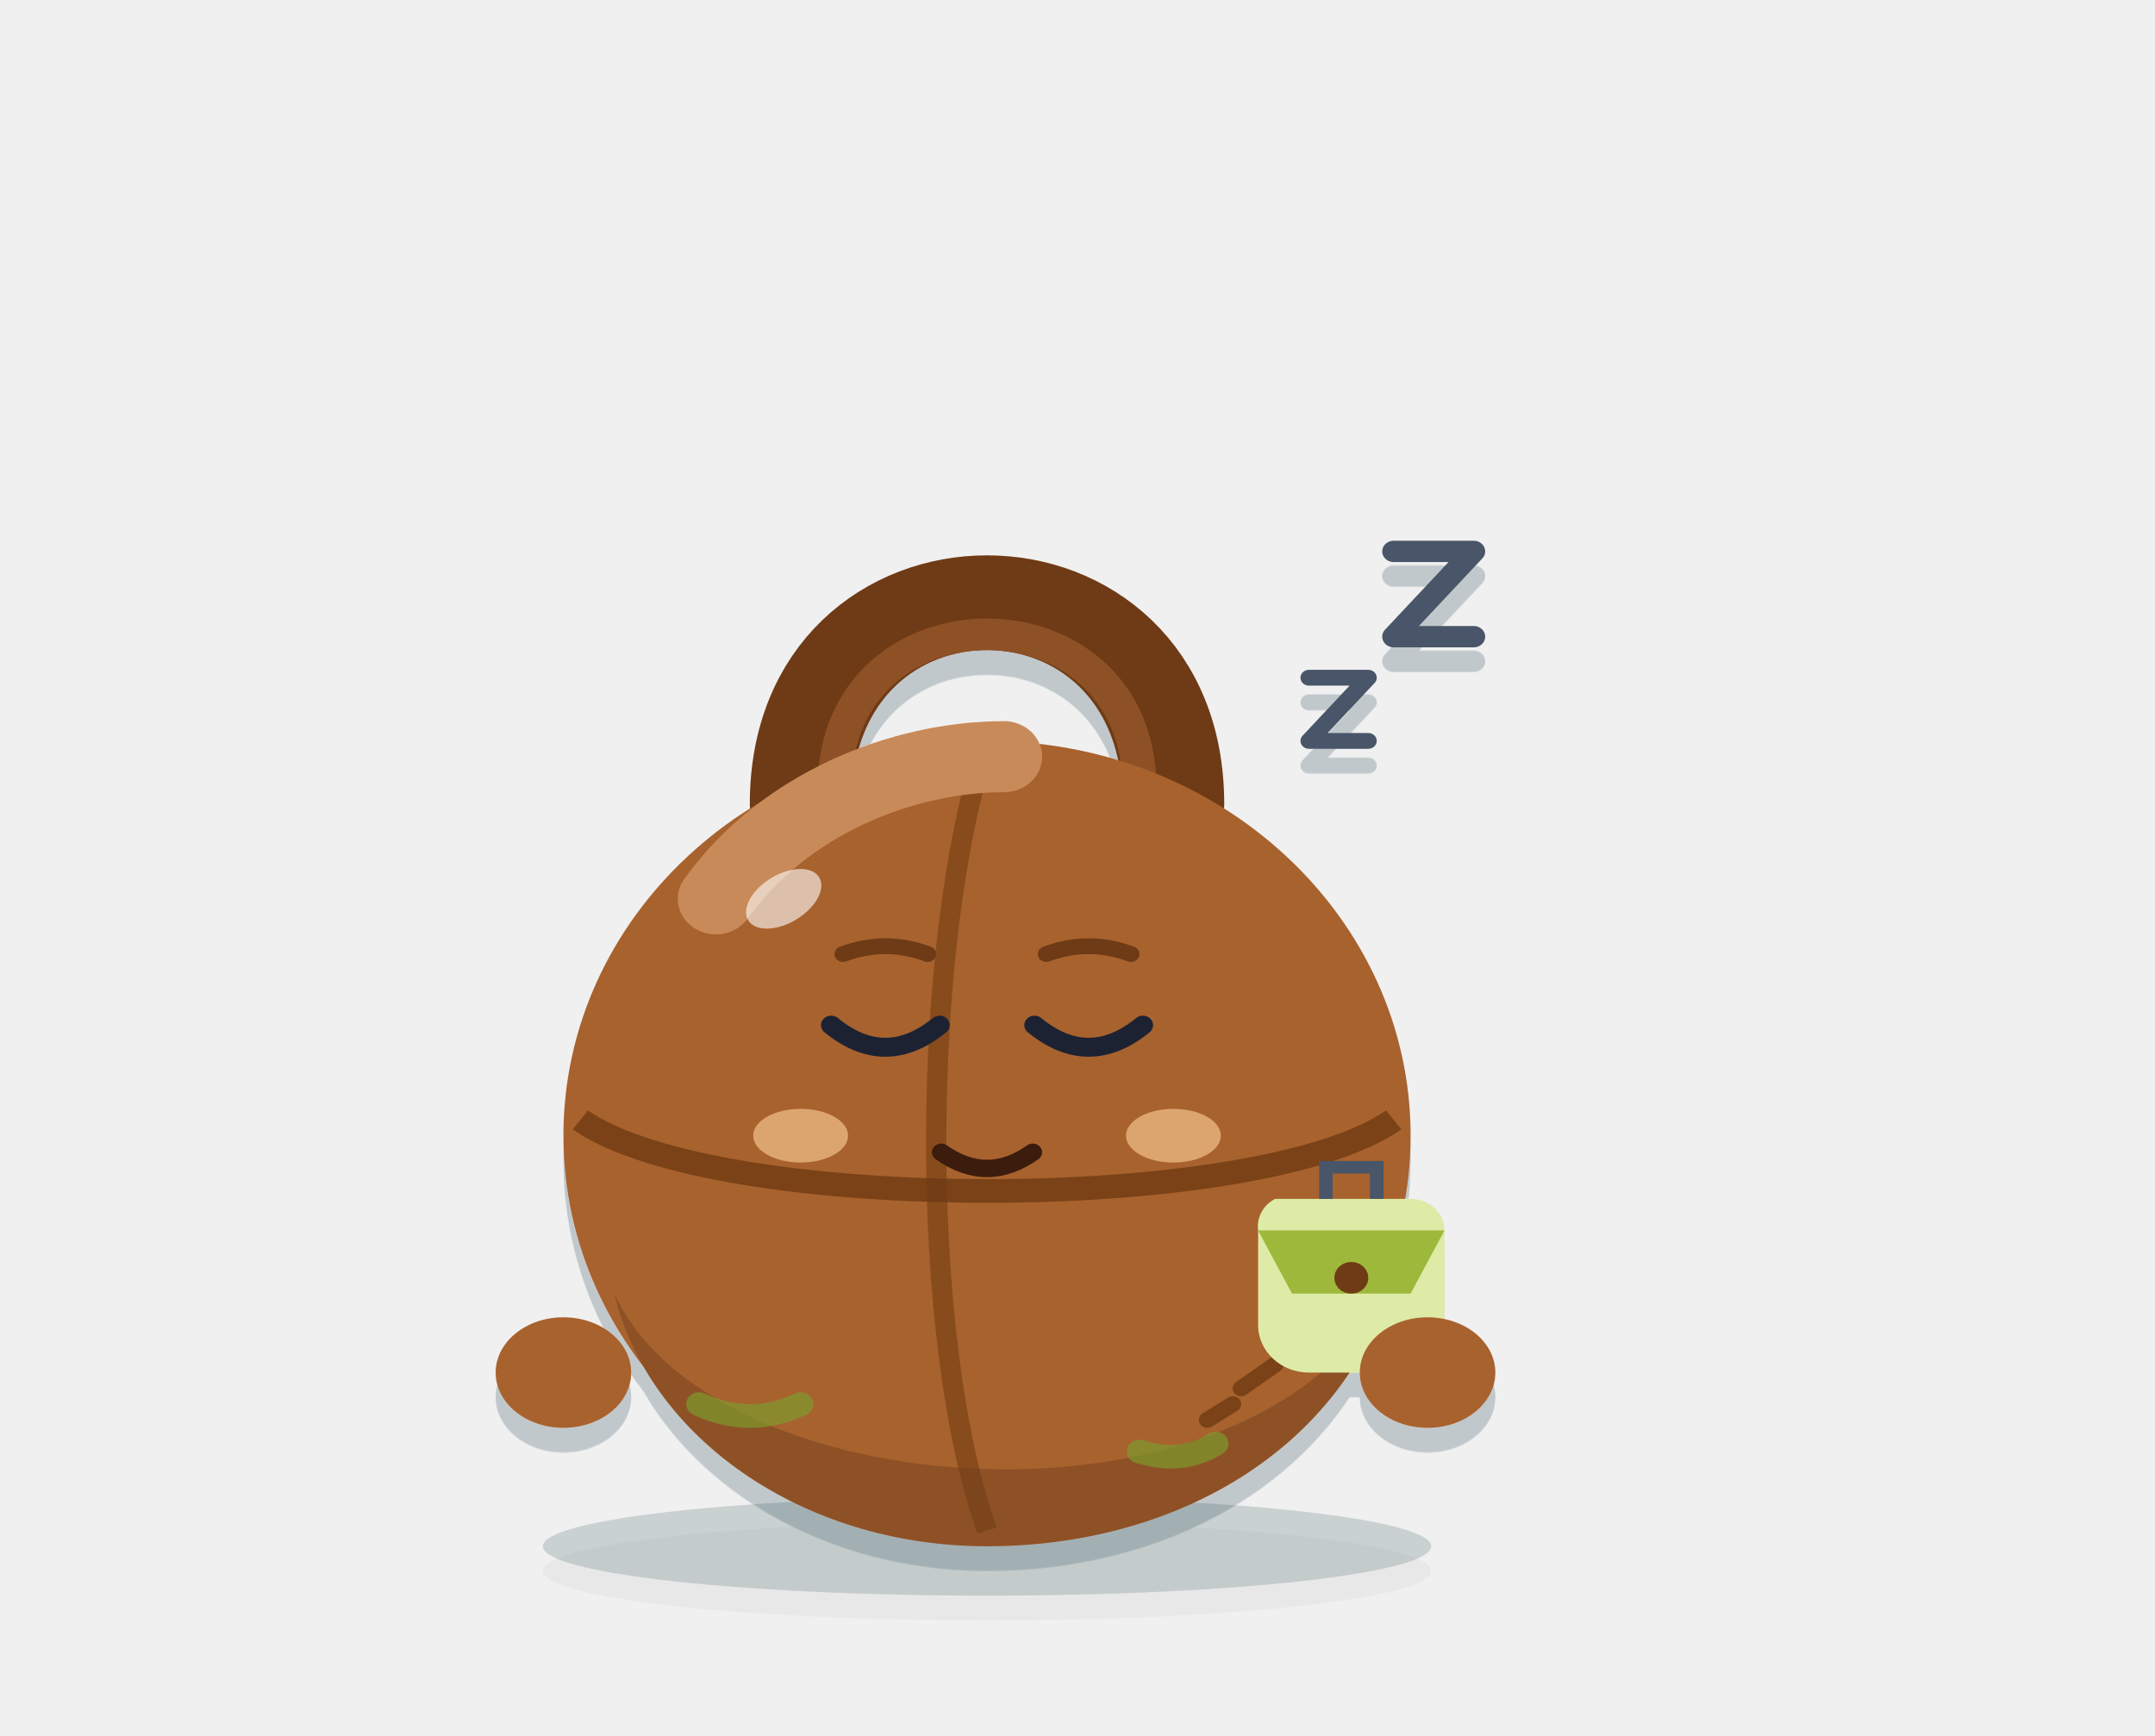
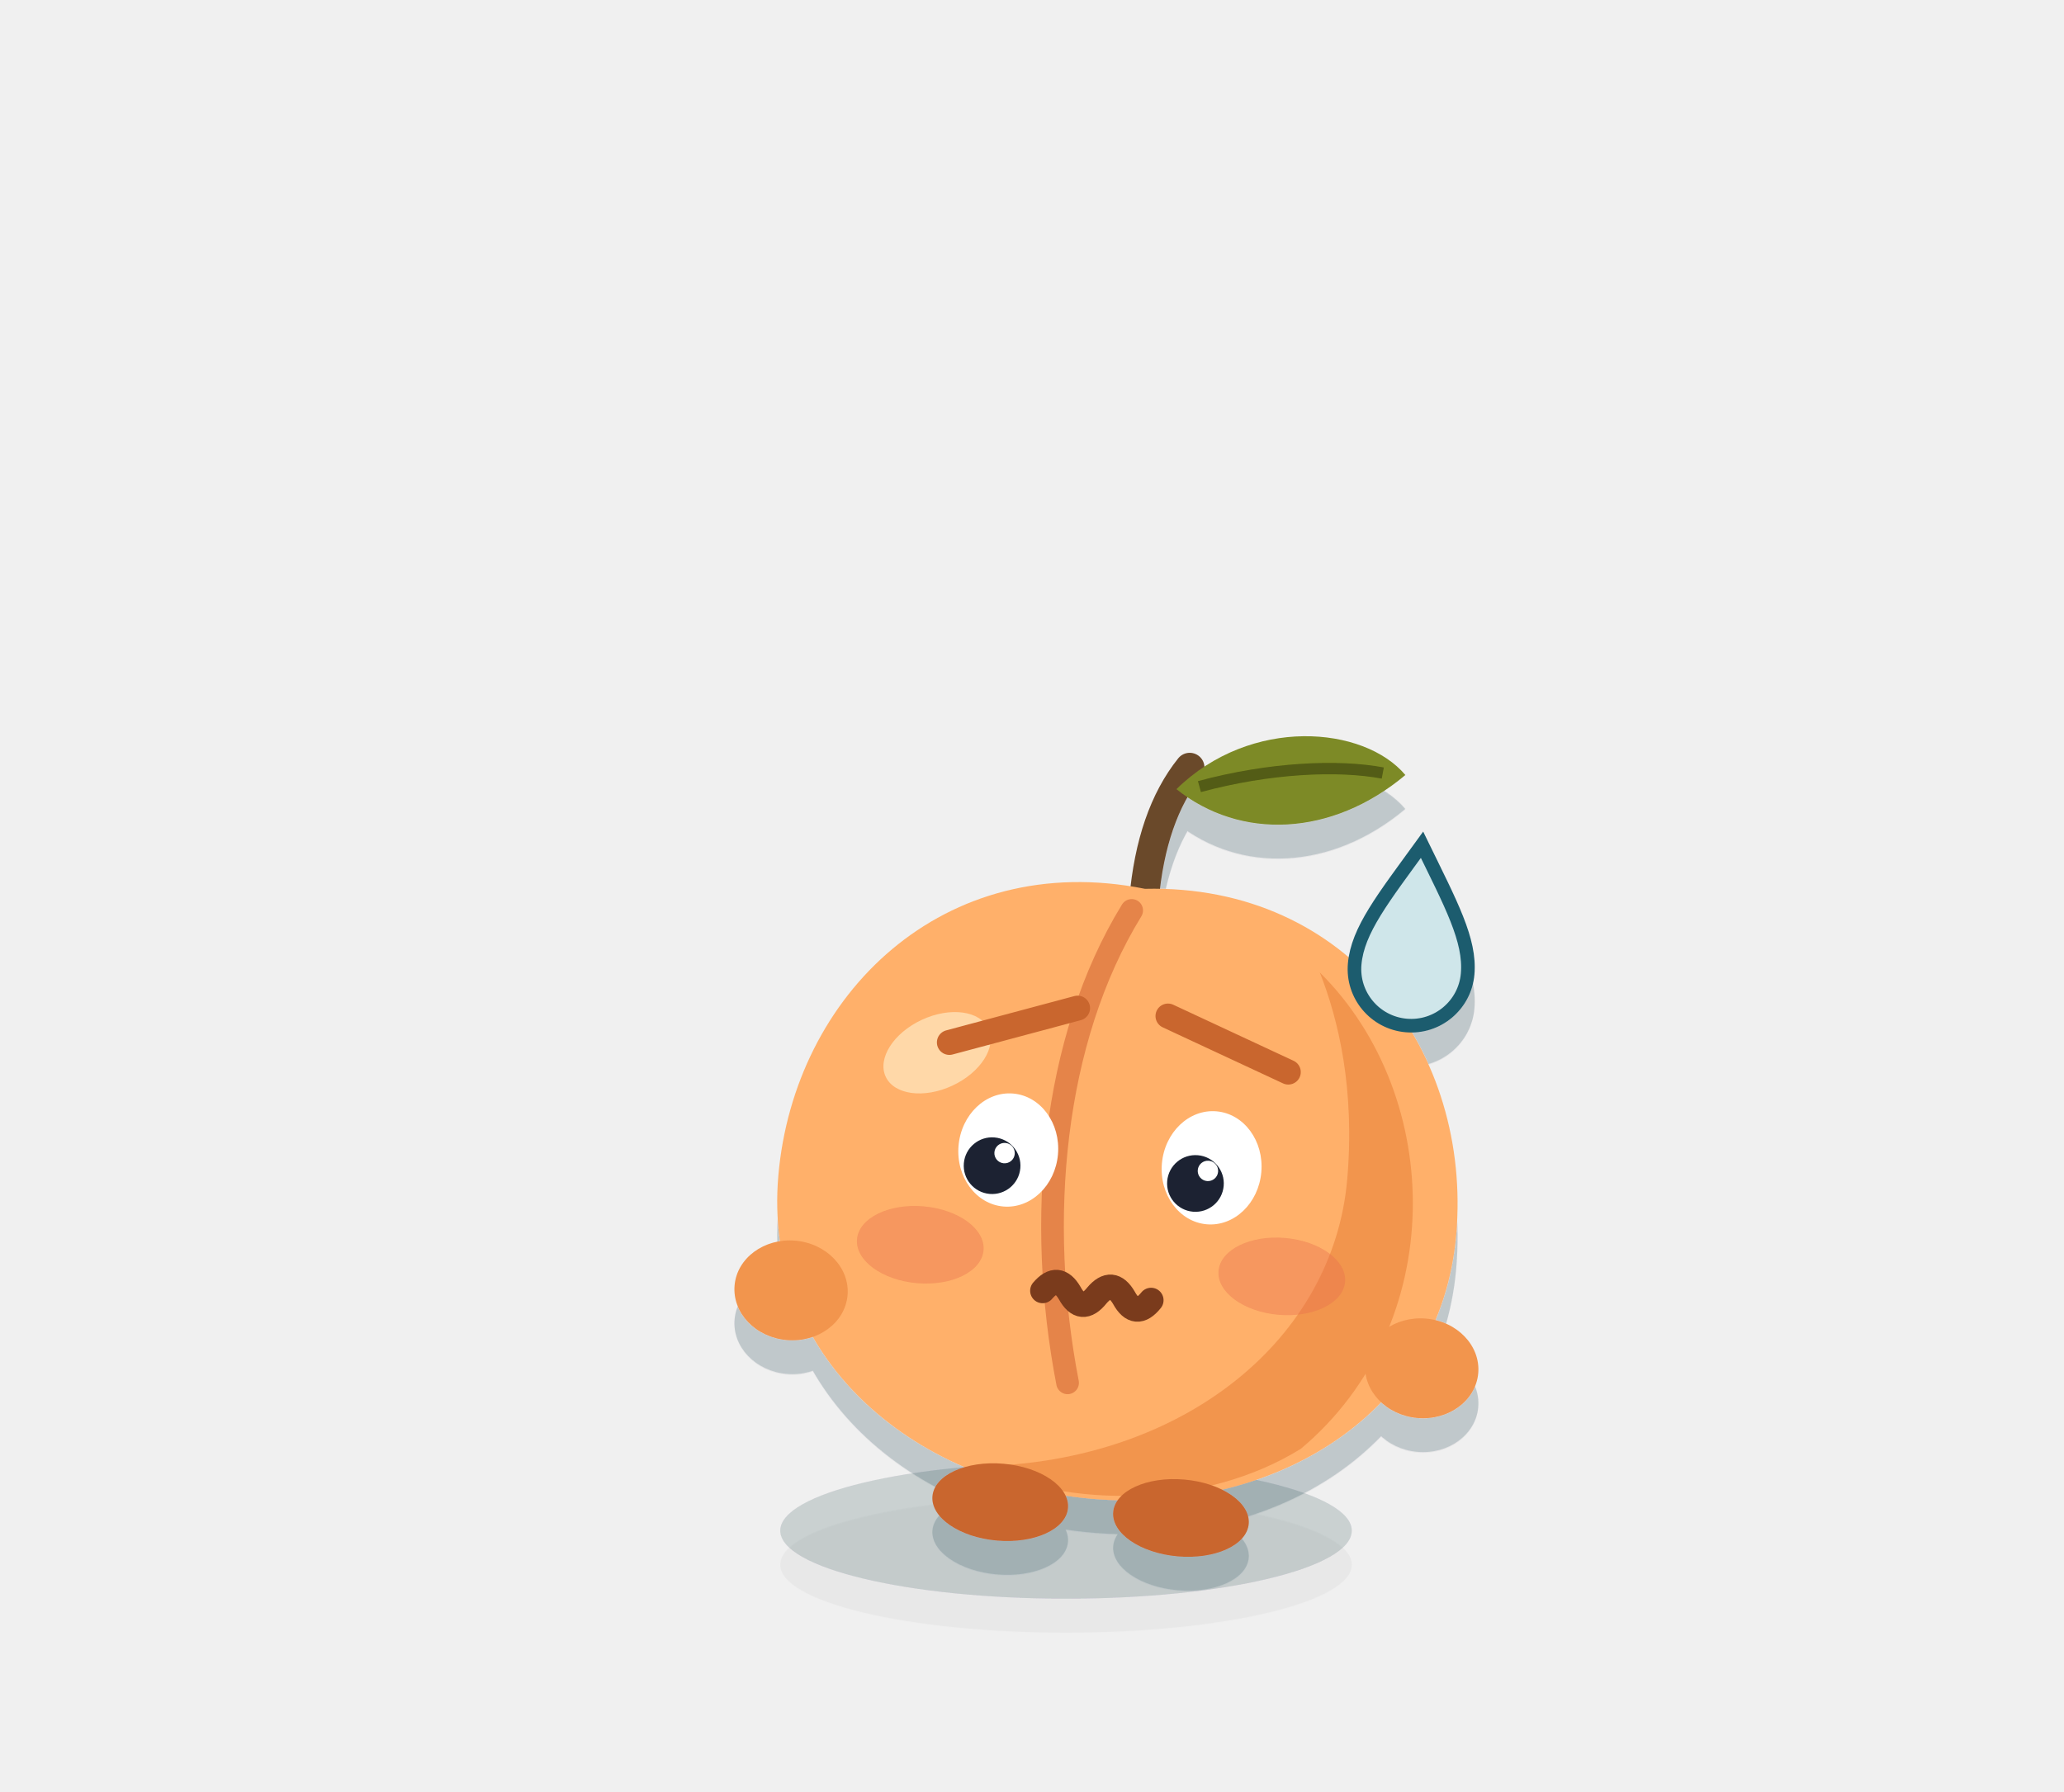
- <svg xmlns="http://www.w3.org/2000/svg" viewBox="-62 -72 262 211" role="img" aria-labelledby="km-title">
+ <svg xmlns="http://www.w3.org/2000/svg" viewBox="-62 -72 182 158" role="img" aria-labelledby="km-title">
  <style>
  .km-night-only, .km-evening-only { display: none; }
  svg[data-km-evening="1"] .km-evening-only { display: inline; }
  svg[data-km-night="1"] .km-night-only { display: inline; }
  svg[data-km-night="1"] .km-day-only { display: none; }
  .km-screen { mix-blend-mode: screen; }
  .km-grain { mix-blend-mode: multiply; }
  .km-bob { animation: km-bob 3.6s ease-in-out infinite alternate; }
  .km-drift { animation: km-drift 40s ease-in-out infinite alternate; }
  .km-turn { animation: km-turn 90s linear infinite; }
  .km-twinkle { animation: km-twinkle 2.8s ease-in-out infinite; transform-box: fill-box; transform-origin: center; }
  .km-fall { animation: km-fall 1.4s linear infinite; }
  .km-light { animation: km-light 7s linear infinite; }
  .km-steam { animation: km-steam 3s ease-in-out infinite; }
  .km-flag { animation: km-flag 2.4s ease-in-out infinite alternate; transform-box: fill-box; transform-origin: left center; }
  .km-wag { animation: km-wag 0.6s ease-in-out infinite alternate; transform-box: fill-box; transform-origin: left bottom; }
  .km-gallop { animation: km-gallop 0.45s ease-in-out infinite alternate; }
  .km-sway { animation: km-sway 6s ease-in-out infinite alternate; transform-box: fill-box; transform-origin: bottom; }
  .km-buzz { animation: km-buzz 1.6s ease-in-out infinite alternate; }
  .km-fish { animation: km-fish 7s ease-in-out infinite; }
  .km-ff { animation: km-ff 10s ease-in-out infinite; }
  .km-blink { animation: km-blink 2.6s ease-in-out infinite; }
  .km-zz { animation: km-zz 3.2s ease-in-out infinite; }
  .km-breathe { animation: km-breathe 3.4s ease-in-out infinite; transform-box: fill-box; transform-origin: center bottom; }
  .km-ear-l, .km-ear-r { transform-box: fill-box; transform-origin: bottom center; animation: km-ear 4s ease-in-out infinite; }
  .km-ear-r { animation-delay: -0.4s; }
  .km-treat, .km-card-wave { animation: km-lift 2.6s ease-in-out infinite alternate; }
  @keyframes km-bob { from { transform: translateY(0); } to { transform: translateY(-4px); } }
  @keyframes km-gallop { from { transform: translateY(0) rotate(0deg); } to { transform: translateY(-5px) rotate(-2deg); } }
  @keyframes km-drift { from { transform: translateX(0); } to { transform: translateX(36px); } }
  @keyframes km-turn { to { transform: rotate(360deg); } }
  @keyframes km-twinkle { 0%, 100% { opacity: 1; transform: scale(1); } 50% { opacity: 0.55; transform: scale(0.8); } }
  @keyframes km-fall { to { stroke-dashoffset: -40; } }
  @keyframes km-light { to { stroke-dashoffset: -280; } }
  @keyframes km-steam { 0% { opacity: 0; transform: translateY(6px); } 40% { opacity: 0.9; } 100% { opacity: 0; transform: translateY(-10px); } }
  @keyframes km-flag { from { transform: skewY(0deg); } to { transform: skewY(6deg); } }
  @keyframes km-wag { from { transform: rotate(-10deg); } to { transform: rotate(14deg); } }
  @keyframes km-sway { from { transform: rotate(-1.5deg); } to { transform: rotate(1.5deg); } }
  @keyframes km-buzz { from { transform: translate(0, 0); } to { transform: translate(3px, -2px); } }
  @keyframes km-fish { 0%, 70%, 100% { transform: translateY(30px); opacity: 0; } 78% { opacity: 1; } 85% { transform: translateY(-8px); opacity: 1; } 92% { transform: translateY(20px); opacity: 0; } }
  @keyframes km-ff { 0%, 100% { transform: translate(0, 0); } 25% { transform: translate(14px, -10px); } 50% { transform: translate(26px, 4px); } 75% { transform: translate(8px, 14px); } }
  @keyframes km-blink { 0%, 100% { opacity: 1; } 45% { opacity: 0.25; } 60% { opacity: 1; } }
  @keyframes km-zz { 0% { opacity: 0; transform: translate(0, 6px); } 30% { opacity: 1; } 100% { opacity: 0; transform: translate(6px, -14px); } }
  @keyframes km-breathe { 0%, 100% { transform: scale(1, 1); } 50% { transform: scale(1.02, 1.05); } }
  @keyframes km-ear { 0%, 80%, 100% { transform: rotate(0deg); } 88% { transform: rotate(-6deg); } 94% { transform: rotate(3deg); } }
  @keyframes km-lift { from { transform: translateY(0); } to { transform: translateY(-3px); } }
  @media (prefers-reduced-motion: reduce) { svg * { animation: none !important; } }
</style>
  <defs>
    <filter id="layer" x="-10%" y="-10%" width="120%" height="130%">
      <feDropShadow dx="0" dy="5" stdDeviation="0" flood-color="#1A2433" flood-opacity="0.18" />
    </filter>
    <filter id="layer-sm" x="-10%" y="-10%" width="120%" height="130%">
      <feDropShadow dx="0" dy="3" stdDeviation="0" flood-color="#1A2433" flood-opacity="0.2" />
    </filter>
    <filter id="grain" x="0" y="0" width="100%" height="100%">
      <feTurbulence type="fractalNoise" baseFrequency="0.85" numOctaves="2" seed="7" result="n" />
      <feColorMatrix in="n" type="matrix" values="0 0 0 0 0.1  0 0 0 0 0.14  0 0 0 0 0.2  0 0 0 0.55 -0.12" />
    </filter>
    <filter id="km-light" x="0" y="0" width="100%" height="100%" color-interpolation-filters="sRGB">
      <feColorMatrix id="km-light-m" type="matrix" values="1 0 0 0 0  0 1 0 0 0  0 0 1 0 0  0 0 0 1 0" />
    </filter>
    <linearGradient id="km-sky-g" gradientUnits="userSpaceOnUse" x1="0" y1="0" x2="0" y2="900">
      <stop id="km-sky-0" offset="0" stop-color="#7FB8D8" />
      <stop id="km-sky-1" offset="0.6" stop-color="#B4D8E6" />
      <stop id="km-sky-2" offset="1" stop-color="#EAF3EC" />
    </linearGradient>
    <radialGradient id="km-glow-g">
      <stop offset="0" stop-color="#FFB46E" stop-opacity="0.9" />
      <stop offset="0.4" stop-color="#FFC98F" stop-opacity="0.4" />
      <stop offset="1" stop-color="#FFC98F" stop-opacity="0" />
    </radialGradient>
    <linearGradient id="km-fade-orchard-1" gradientUnits="userSpaceOnUse" x1="560" y1="0" x2="690" y2="0">
      <stop offset="0" stop-color="#525C12" stop-opacity="1" />
      <stop offset="1" stop-color="#525C12" stop-opacity="0" />
    </linearGradient>
    <linearGradient id="km-fade-orchard-2" gradientUnits="userSpaceOnUse" x1="560" y1="0" x2="690" y2="0">
      <stop offset="0" stop-color="#7D8A26" stop-opacity="1" />
      <stop offset="1" stop-color="#7D8A26" stop-opacity="0" />
    </linearGradient>
    <linearGradient id="km-fade-field-1" gradientUnits="userSpaceOnUse" x1="930" y1="0" x2="1060" y2="0">
      <stop offset="0" stop-color="#7E9A2E" stop-opacity="0" />
      <stop offset="1" stop-color="#7E9A2E" stop-opacity="1" />
    </linearGradient>
    <linearGradient id="km-fade-field-2" gradientUnits="userSpaceOnUse" x1="930" y1="0" x2="1060" y2="0">
      <stop offset="0" stop-color="#A9C24A" stop-opacity="0" />
      <stop offset="1" stop-color="#A9C24A" stop-opacity="1" />
    </linearGradient>
    <linearGradient id="km-ground-1" gradientUnits="userSpaceOnUse" x1="420" y1="0" x2="1220" y2="0">
      <stop offset="0" stop-color="#525C12" />
      <stop offset="0.34" stop-color="#525C12" />
      <stop offset="0.5" stop-color="#6A7E2A" />
      <stop offset="0.66" stop-color="#7E9A2E" />
      <stop offset="1" stop-color="#7E9A2E" />
    </linearGradient>
    <linearGradient id="km-ground-2" gradientUnits="userSpaceOnUse" x1="420" y1="0" x2="1220" y2="0">
      <stop offset="0" stop-color="#7D8A26" />
      <stop offset="0.34" stop-color="#7D8A26" />
      <stop offset="0.5" stop-color="#93A83E" />
      <stop offset="0.66" stop-color="#A9C24A" />
      <stop offset="1" stop-color="#A9C24A" />
    </linearGradient>
    <radialGradient id="km-pool-g">
      <stop offset="0" stop-color="#FFC37A" stop-opacity="0.55" />
      <stop offset="1" stop-color="#FFC37A" stop-opacity="0" />
    </radialGradient>
    <clipPath id="km-moon-clip">
      <use href="#km-moon-lit" />
    </clipPath>
    <symbol id="star" viewBox="-10 -10 20 20">
      <path d="M0 -10 C1.2 -2.5 2.5 -1.2 10 0 C2.5 1.2 1.2 2.5 0 10 C-1.2 2.5 -2.5 1.2 -10 0 C-2.5 -1.2 -1.2 -2.5 0 -10 Z" fill="#FFFFFF" />
    </symbol>
  </defs>
  <g filter="url(#layer-sm)">
-     <ellipse cx="58" cy="116" rx="54" ry="6" fill="#1A2433" opacity="0.16" />
-     <g transform="translate(58 116) scale(1.03 0.96) translate(-58 -116)">
-       <path d="M36 22 C36 -12 80 -12 80 22" stroke="#6E3A12" stroke-width="12" stroke-linecap="round" fill="none" />
-       <path d="M40 20 C40 -6 76 -6 76 20" stroke="#8E5126" stroke-width="4" stroke-linecap="round" fill="none" />
-       <circle cx="58" cy="64" r="50" fill="#A8622E" />
-       <path d="M14 84 C26 112 92 116 106 82 C100 104 80 116 58 116 C36 116 18 102 14 84 Z" fill="#8E5126" />
-       <path d="M10 62 C26 74 90 74 106 62" stroke="#6E3A12" stroke-width="3" fill="none" opacity="0.8" />
-       <path d="M58 14 C50 40 50 90 58 114" stroke="#6E3A12" stroke-width="2.4" fill="none" opacity="0.55" />
-       <path d="M26 34 C34 22 48 16 60 16" stroke="#C98A5A" stroke-width="9" stroke-linecap="round" fill="none" />
-       <ellipse cx="34" cy="34" rx="5" ry="3" fill="#FFFFFF" opacity="0.6" transform="rotate(-35 34 34)" />
-       <path d="M88 96 l4 -3 M93 92 l4 -3 M84 100 l3 -2" stroke="#6E3A12" stroke-width="2" stroke-linecap="round" opacity="0.8" />
-       <path d="M24 98 c4 2 8 2 12 0 M76 104 c3 1 6 1 9 -1" stroke="#7E9A2E" stroke-width="3" stroke-linecap="round" opacity="0.7" />
-       <path d="M39.6 50 q6.4 5.6 12.8 0 M63.6 50 q6.4 5.6 12.8 0" stroke="#1A2433" stroke-width="2.4" stroke-linecap="round" stroke-linejoin="round" fill="none" />
-       <path d="M41 41 q5 -2 10 0 M65 41 q5 -2 10 0" stroke="#6E3A12" stroke-width="2" stroke-linecap="round" stroke-linejoin="round" fill="none" />
-       <path d="M52.6 66.1 q5.4 4.1 10.8 0" stroke="#3A1A08" stroke-width="2.2" stroke-linecap="round" stroke-linejoin="round" fill="none" />
-       <ellipse cx="36" cy="64" rx="5.6" ry="3.4" fill="#E5B07A" opacity="0.85" />
-       <ellipse cx="80" cy="64" rx="5.6" ry="3.4" fill="#E5B07A" opacity="0.85" />
-       <path d="M92 72 h16 a4 4 0 0 1 4 4 v12 a6 6 0 0 1 -6 6 h-10 a6 6 0 0 1 -6 -6 v-12 a4 4 0 0 1 2 -4 Z" fill="#DDEBA6" />
-       <path d="M90 76 h22 l-4 8 h-14 Z" fill="#9DB83A" />
-       <circle cx="101" cy="82" r="2" fill="#6E3A12" />
-       <path d="M98 72 v-4 h6 v4" stroke="#4A5568" stroke-width="1.6" fill="none" />
-       <ellipse cx="110" cy="94" rx="8" ry="7" fill="#A8622E" />
-       <ellipse cx="8" cy="94" rx="8" ry="7" fill="#A8622E" />
-       <g class="km-zz">
-         <path d="M96 6 h7 l-7 8 h7" stroke="#4A5568" stroke-width="2" stroke-linecap="round" stroke-linejoin="round" fill="none" />
-         <path d="M106 -10 h9.45 l-9.45 10.8 h9.45" stroke="#4A5568" stroke-width="2.7" stroke-linecap="round" stroke-linejoin="round" fill="none" />
-       </g>
+     <ellipse cx="32" cy="63" rx="25.2" ry="6" fill="#1A2433" opacity="0.16" />
+     <g transform="rotate(5 32 63) translate(2 0)">
+       <path d="M32 7 C32 2 33 -2 35 -5" stroke="#6B4A2A" stroke-width="2.6" stroke-linecap="round" fill="none" />
+       <path d="M34 -3 C40 -10 50 -10 54 -6 C48 0 40 1 34 -3 Z" fill="#7D8A26" />
+       <path d="M36 -3.4 C42 -5.6 48 -6.4 52 -6" stroke="#525C12" stroke-width="1" fill="none" />
+       <path d="M32 6 C50 4 62 18 62 34 C62 50 48 60 32 60 C16 60 2 50 2 34 C2 18 14 4 32 6 Z" fill="#FFB06A" />
+       <path d="M48 12 C60 22 62 42 50 54 C42 60 30 61 22 58 C40 56 52 44 52 30 C52 22 50 16 48 12 Z" fill="#F2954E" />
+       <path d="M31 8 C25 20 25 36 29 50" stroke="#E5844A" stroke-width="2" stroke-linecap="round" fill="none" />
+       <ellipse cx="15" cy="22" rx="5" ry="3.2" fill="#FFD8A8" transform="rotate(-30 15 22)" />
+       <ellipse cx="22" cy="30" rx="4.4" ry="5" fill="#FFFFFF" />
+       <circle cx="20.7" cy="31.5" r="2.5" fill="#1A2433" />
+       <circle cx="21.7" cy="30.3" r="0.9" fill="#FFFFFF" />
+       <ellipse cx="40" cy="30" rx="4.4" ry="5" fill="#FFFFFF" />
+       <circle cx="38.7" cy="31.5" r="2.5" fill="#1A2433" />
+       <circle cx="39.7" cy="30.3" r="0.9" fill="#FFFFFF" />
+       <path d="M16 21 L27 17 M35 17 L46 21" stroke="#C9662E" stroke-width="2.2" stroke-linecap="round" stroke-linejoin="round" fill="none" />
+       <path d="M26.1 42.1 q1.2 -1.7 2.4 0 q1.2 1.8 2.4 0 q1.2 -1.7 2.4 0 q1.2 1.8 2.4 0" stroke="#7A3A1A" stroke-width="2.2" stroke-linecap="round" stroke-linejoin="round" fill="none" />
+       <ellipse cx="15" cy="39" rx="5.6" ry="3.4" fill="#E8704A" opacity="0.4" />
+       <ellipse cx="47" cy="39" rx="5.6" ry="3.4" fill="#E8704A" opacity="0.4" />
+       <ellipse cx="4" cy="44" rx="5" ry="4.4" fill="#F2954E" />
+       <ellipse cx="60" cy="46" rx="5" ry="4.4" fill="#F2954E" />
+       <ellipse cx="24" cy="61" rx="6" ry="3.4" fill="#C9662E" />
+       <ellipse cx="40" cy="61" rx="6" ry="3.4" fill="#C9662E" />
+       <path d="M56 0 c3 5 5 8 5 11 a5 5 0 0 1 -10 0 c0 -3 2 -6 5 -11 Z" fill="#CFE6EA" stroke="#1F5C6E" stroke-width="1.2" />
    </g>
  </g>
</svg>
